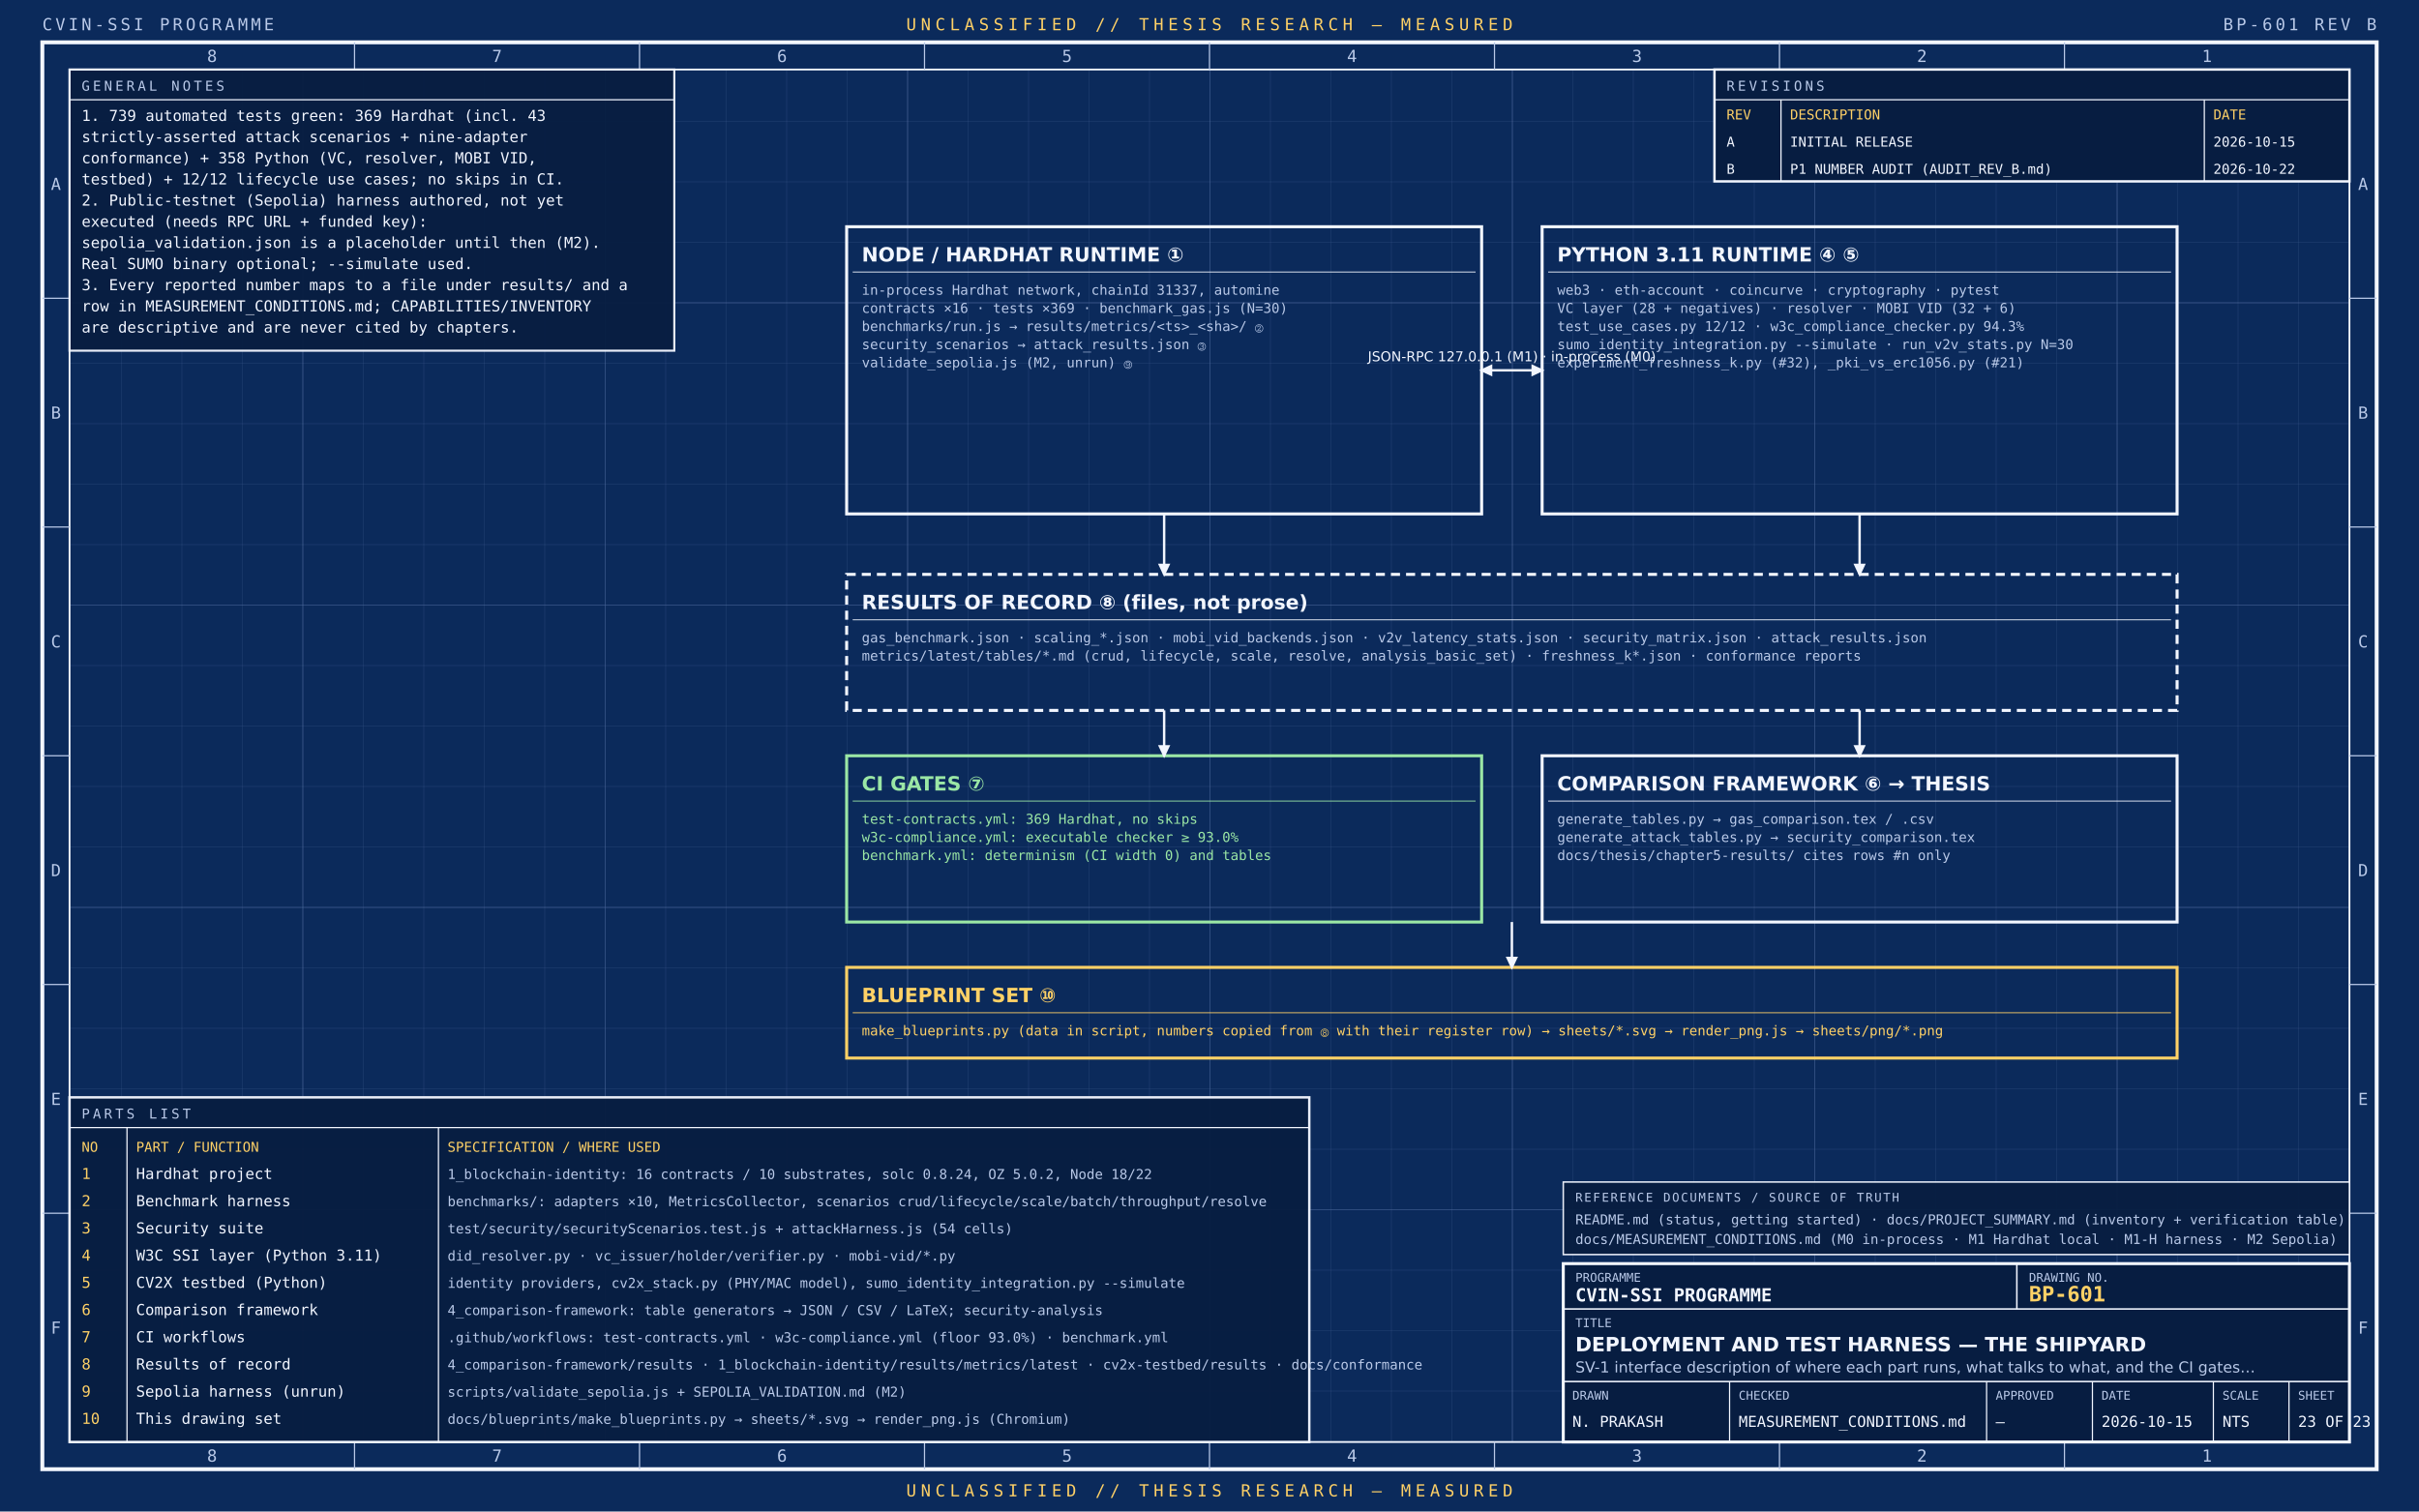
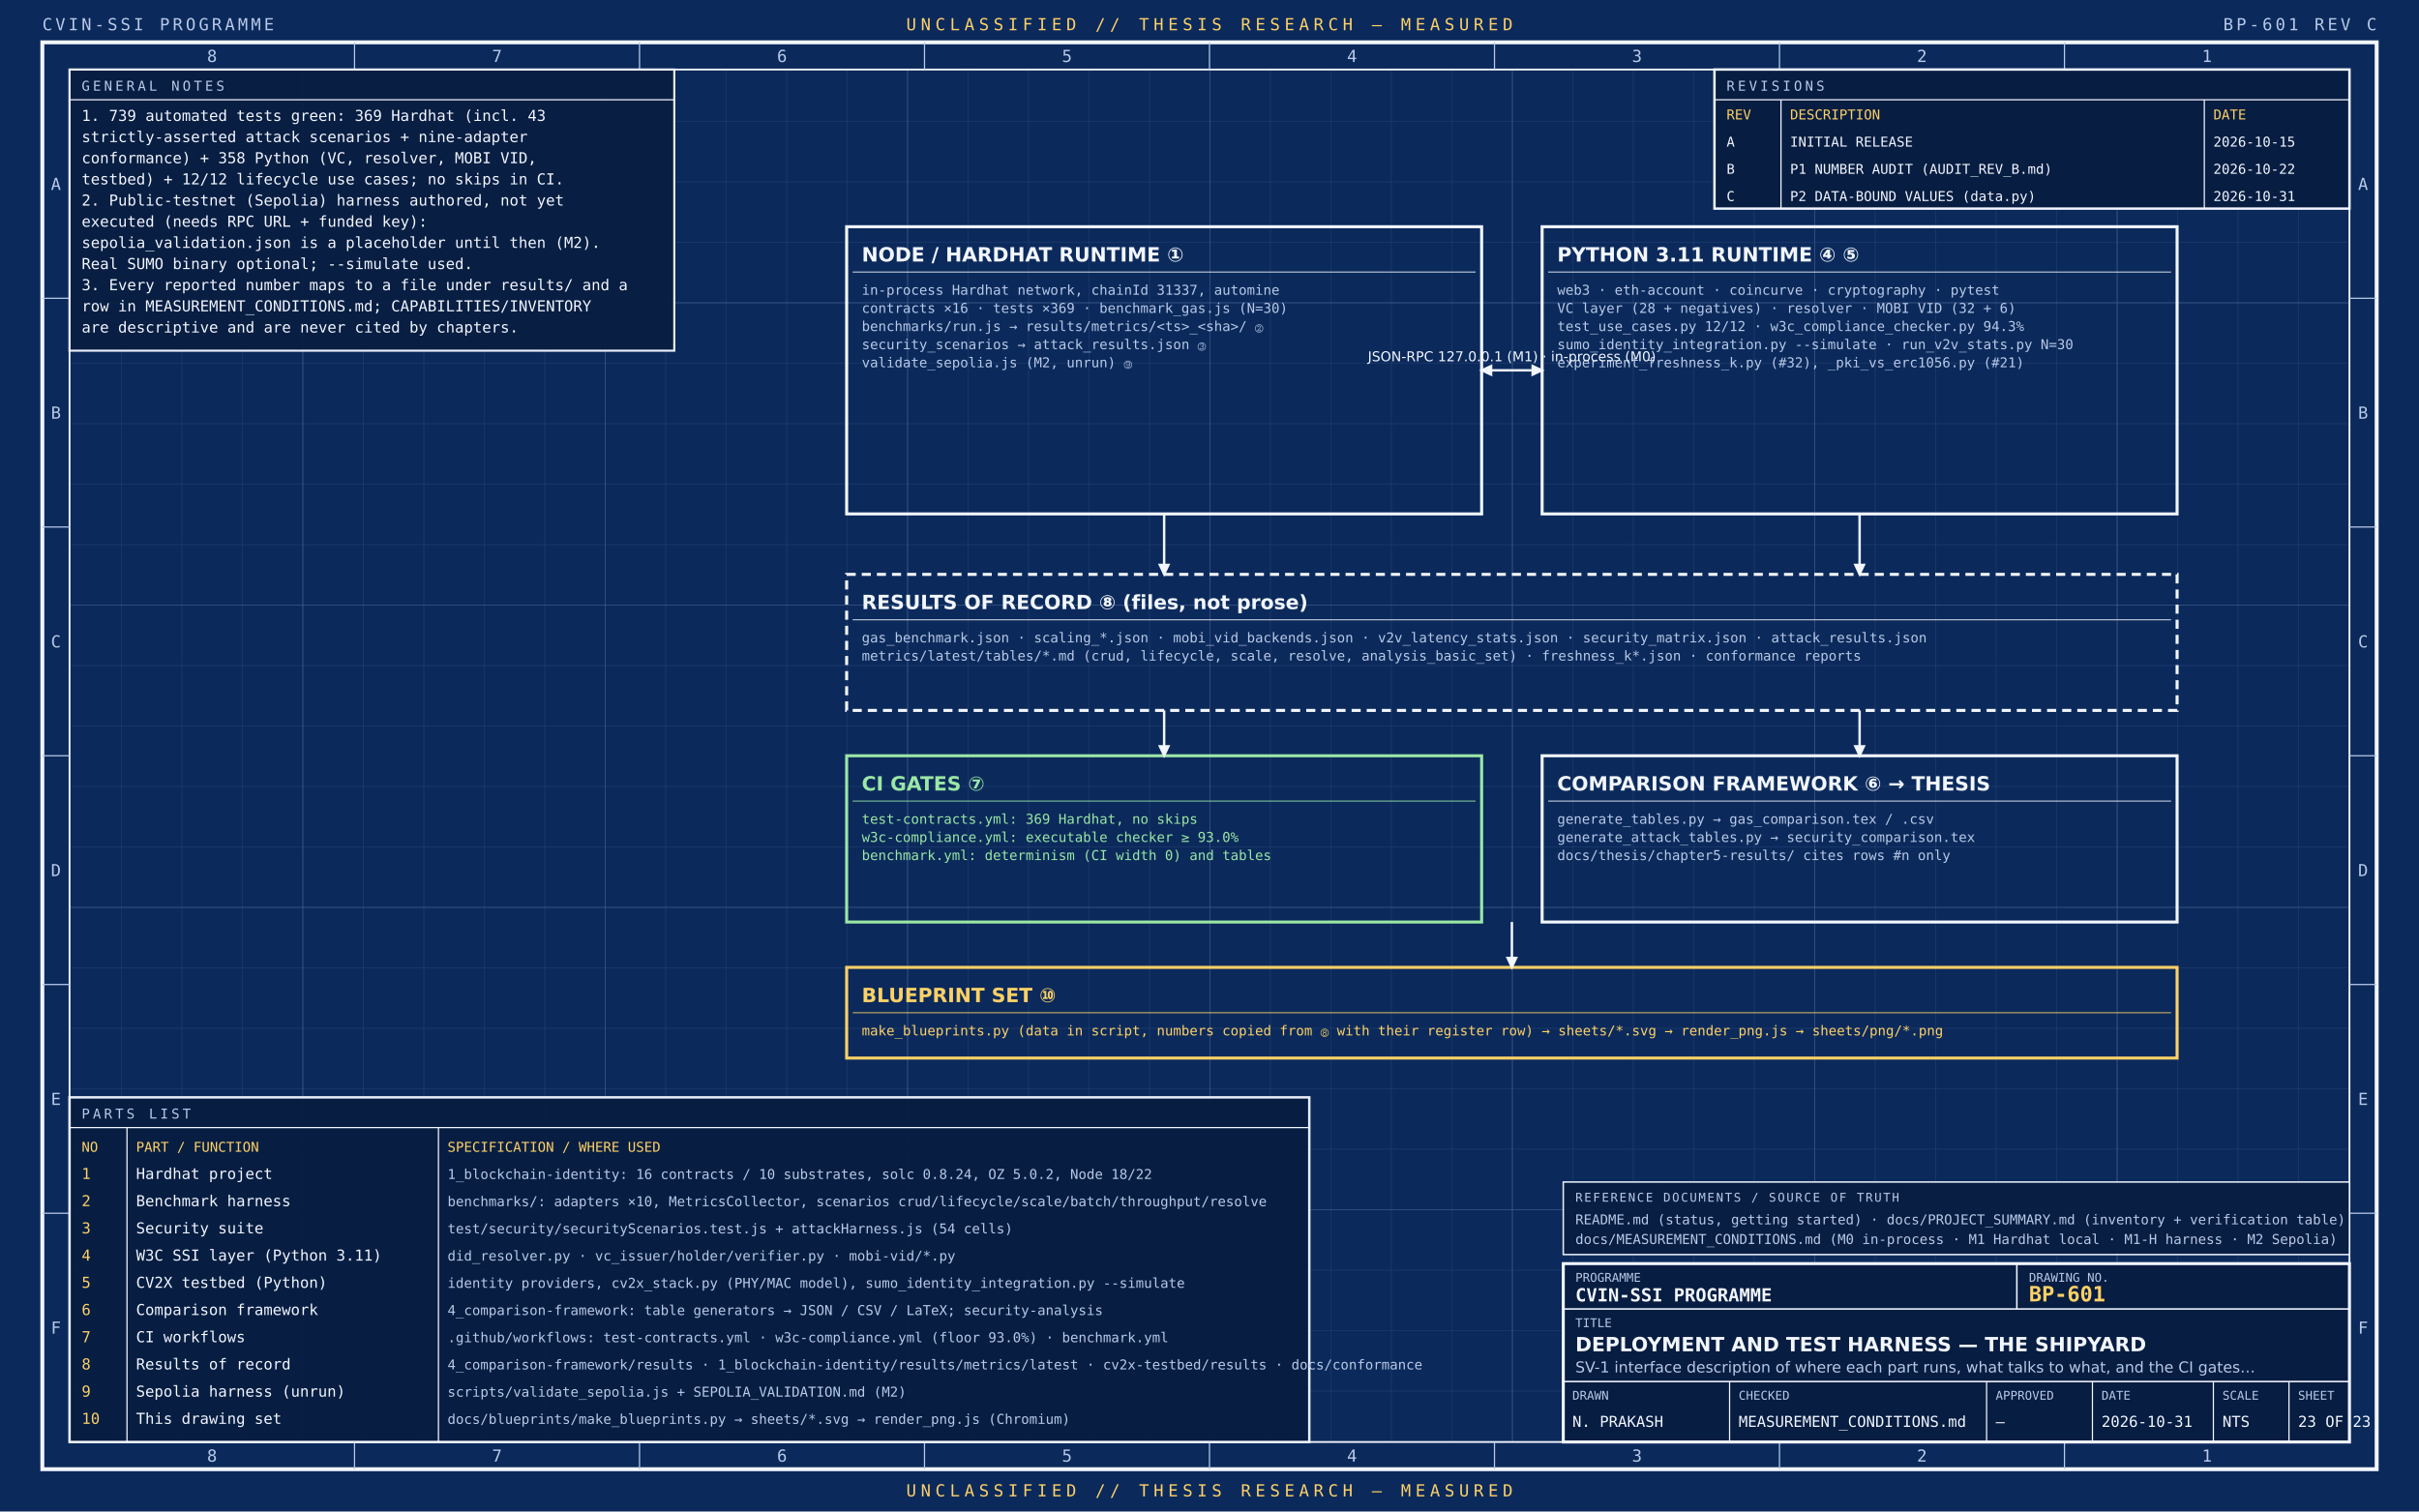
<svg xmlns="http://www.w3.org/2000/svg" width="1600" height="1000" viewBox="0 0 1600 1000">
  <defs>
    <pattern id="grid" width="40" height="40" patternUnits="userSpaceOnUse">
      <path d="M 40 0 L 0 0 0 40" fill="none" stroke="#5c78ad" stroke-width="0.35" opacity="0.55" />
    </pattern>
    <pattern id="grid2" width="200" height="200" patternUnits="userSpaceOnUse">
      <path d="M 200 0 L 0 0 0 200" fill="none" stroke="#5c78ad" stroke-width="0.7" opacity="0.6" />
    </pattern>
  </defs>
  <rect width="1600" height="1000" fill="#0b2a5b" />
  <rect x="46" y="46" width="1508" height="908" fill="url(#grid)" />
  <rect x="46" y="46" width="1508" height="908" fill="url(#grid2)" />
  <rect x="28" y="28" width="1544" height="944" fill="none" stroke="#f2f6ff" stroke-width="2.6" />
  <rect x="46" y="46" width="1508" height="908" fill="none" stroke="#f2f6ff" stroke-width="1.2" />
  <text x="140.25" y="41" font-family="DejaVu Sans Mono, Menlo, Consolas, monospace" font-size="11" fill="#b9c9e8" text-anchor="middle">8</text>
  <text x="140.25" y="967" font-family="DejaVu Sans Mono, Menlo, Consolas, monospace" font-size="11" fill="#b9c9e8" text-anchor="middle">8</text>
  <text x="328.75" y="41" font-family="DejaVu Sans Mono, Menlo, Consolas, monospace" font-size="11" fill="#b9c9e8" text-anchor="middle">7</text>
  <text x="328.75" y="967" font-family="DejaVu Sans Mono, Menlo, Consolas, monospace" font-size="11" fill="#b9c9e8" text-anchor="middle">7</text>
  <line x1="234.5" y1="28" x2="234.5" y2="46" stroke="#b9c9e8" stroke-width="0.8" />
  <line x1="234.5" y1="954" x2="234.5" y2="972" stroke="#b9c9e8" stroke-width="0.8" />
  <text x="517.25" y="41" font-family="DejaVu Sans Mono, Menlo, Consolas, monospace" font-size="11" fill="#b9c9e8" text-anchor="middle">6</text>
  <text x="517.25" y="967" font-family="DejaVu Sans Mono, Menlo, Consolas, monospace" font-size="11" fill="#b9c9e8" text-anchor="middle">6</text>
  <line x1="423.0" y1="28" x2="423.0" y2="46" stroke="#b9c9e8" stroke-width="0.8" />
  <line x1="423.0" y1="954" x2="423.0" y2="972" stroke="#b9c9e8" stroke-width="0.8" />
  <text x="705.75" y="41" font-family="DejaVu Sans Mono, Menlo, Consolas, monospace" font-size="11" fill="#b9c9e8" text-anchor="middle">5</text>
  <text x="705.75" y="967" font-family="DejaVu Sans Mono, Menlo, Consolas, monospace" font-size="11" fill="#b9c9e8" text-anchor="middle">5</text>
  <line x1="611.5" y1="28" x2="611.5" y2="46" stroke="#b9c9e8" stroke-width="0.8" />
  <line x1="611.5" y1="954" x2="611.5" y2="972" stroke="#b9c9e8" stroke-width="0.8" />
  <text x="894.25" y="41" font-family="DejaVu Sans Mono, Menlo, Consolas, monospace" font-size="11" fill="#b9c9e8" text-anchor="middle">4</text>
  <text x="894.25" y="967" font-family="DejaVu Sans Mono, Menlo, Consolas, monospace" font-size="11" fill="#b9c9e8" text-anchor="middle">4</text>
  <line x1="800.0" y1="28" x2="800.0" y2="46" stroke="#b9c9e8" stroke-width="0.8" />
  <line x1="800.0" y1="954" x2="800.0" y2="972" stroke="#b9c9e8" stroke-width="0.8" />
  <text x="1082.75" y="41" font-family="DejaVu Sans Mono, Menlo, Consolas, monospace" font-size="11" fill="#b9c9e8" text-anchor="middle">3</text>
  <text x="1082.75" y="967" font-family="DejaVu Sans Mono, Menlo, Consolas, monospace" font-size="11" fill="#b9c9e8" text-anchor="middle">3</text>
  <line x1="988.5" y1="28" x2="988.5" y2="46" stroke="#b9c9e8" stroke-width="0.8" />
  <line x1="988.5" y1="954" x2="988.5" y2="972" stroke="#b9c9e8" stroke-width="0.8" />
  <text x="1271.25" y="41" font-family="DejaVu Sans Mono, Menlo, Consolas, monospace" font-size="11" fill="#b9c9e8" text-anchor="middle">2</text>
  <text x="1271.25" y="967" font-family="DejaVu Sans Mono, Menlo, Consolas, monospace" font-size="11" fill="#b9c9e8" text-anchor="middle">2</text>
  <line x1="1177.0" y1="28" x2="1177.0" y2="46" stroke="#b9c9e8" stroke-width="0.8" />
  <line x1="1177.0" y1="954" x2="1177.0" y2="972" stroke="#b9c9e8" stroke-width="0.8" />
  <text x="1459.75" y="41" font-family="DejaVu Sans Mono, Menlo, Consolas, monospace" font-size="11" fill="#b9c9e8" text-anchor="middle">1</text>
  <text x="1459.75" y="967" font-family="DejaVu Sans Mono, Menlo, Consolas, monospace" font-size="11" fill="#b9c9e8" text-anchor="middle">1</text>
  <line x1="1365.5" y1="28" x2="1365.5" y2="46" stroke="#b9c9e8" stroke-width="0.8" />
  <line x1="1365.5" y1="954" x2="1365.5" y2="972" stroke="#b9c9e8" stroke-width="0.8" />
  <text x="37" y="125.667" font-family="DejaVu Sans Mono, Menlo, Consolas, monospace" font-size="11" fill="#b9c9e8" text-anchor="middle">A</text>
  <text x="1563" y="125.667" font-family="DejaVu Sans Mono, Menlo, Consolas, monospace" font-size="11" fill="#b9c9e8" text-anchor="middle">A</text>
  <text x="37" y="277.0" font-family="DejaVu Sans Mono, Menlo, Consolas, monospace" font-size="11" fill="#b9c9e8" text-anchor="middle">B</text>
  <text x="1563" y="277.0" font-family="DejaVu Sans Mono, Menlo, Consolas, monospace" font-size="11" fill="#b9c9e8" text-anchor="middle">B</text>
  <line x1="28" y1="197.333" x2="46" y2="197.333" stroke="#b9c9e8" stroke-width="0.8" />
  <line x1="1554" y1="197.333" x2="1572" y2="197.333" stroke="#b9c9e8" stroke-width="0.8" />
  <text x="37" y="428.333" font-family="DejaVu Sans Mono, Menlo, Consolas, monospace" font-size="11" fill="#b9c9e8" text-anchor="middle">C</text>
  <text x="1563" y="428.333" font-family="DejaVu Sans Mono, Menlo, Consolas, monospace" font-size="11" fill="#b9c9e8" text-anchor="middle">C</text>
  <line x1="28" y1="348.667" x2="46" y2="348.667" stroke="#b9c9e8" stroke-width="0.8" />
  <line x1="1554" y1="348.667" x2="1572" y2="348.667" stroke="#b9c9e8" stroke-width="0.8" />
  <text x="37" y="579.667" font-family="DejaVu Sans Mono, Menlo, Consolas, monospace" font-size="11" fill="#b9c9e8" text-anchor="middle">D</text>
  <text x="1563" y="579.667" font-family="DejaVu Sans Mono, Menlo, Consolas, monospace" font-size="11" fill="#b9c9e8" text-anchor="middle">D</text>
  <line x1="28" y1="500.0" x2="46" y2="500.0" stroke="#b9c9e8" stroke-width="0.8" />
  <line x1="1554" y1="500.0" x2="1572" y2="500.0" stroke="#b9c9e8" stroke-width="0.8" />
  <text x="37" y="731.0" font-family="DejaVu Sans Mono, Menlo, Consolas, monospace" font-size="11" fill="#b9c9e8" text-anchor="middle">E</text>
  <text x="1563" y="731.0" font-family="DejaVu Sans Mono, Menlo, Consolas, monospace" font-size="11" fill="#b9c9e8" text-anchor="middle">E</text>
  <line x1="28" y1="651.333" x2="46" y2="651.333" stroke="#b9c9e8" stroke-width="0.8" />
  <line x1="1554" y1="651.333" x2="1572" y2="651.333" stroke="#b9c9e8" stroke-width="0.8" />
  <text x="37" y="882.333" font-family="DejaVu Sans Mono, Menlo, Consolas, monospace" font-size="11" fill="#b9c9e8" text-anchor="middle">F</text>
  <text x="1563" y="882.333" font-family="DejaVu Sans Mono, Menlo, Consolas, monospace" font-size="11" fill="#b9c9e8" text-anchor="middle">F</text>
  <line x1="28" y1="802.667" x2="46" y2="802.667" stroke="#b9c9e8" stroke-width="0.8" />
  <line x1="1554" y1="802.667" x2="1572" y2="802.667" stroke="#b9c9e8" stroke-width="0.8" />
  <text x="800.0" y="20" font-family="DejaVu Sans Mono, Menlo, Consolas, monospace" font-size="11" fill="#ffd166" text-anchor="middle" letter-spacing="3">UNCLASSIFIED // THESIS RESEARCH — MEASURED</text>
  <text x="800.0" y="990" font-family="DejaVu Sans Mono, Menlo, Consolas, monospace" font-size="11" fill="#ffd166" text-anchor="middle" letter-spacing="3">UNCLASSIFIED // THESIS RESEARCH — MEASURED</text>
  <text x="28" y="20" font-family="DejaVu Sans Mono, Menlo, Consolas, monospace" font-size="11" fill="#b9c9e8" letter-spacing="2">CVIN-SSI PROGRAMME</text>
-   <text x="1572" y="20" font-family="DejaVu Sans Mono, Menlo, Consolas, monospace" font-size="11" fill="#b9c9e8" text-anchor="end" letter-spacing="2">BP-601  REV B</text>
+   <text x="1572" y="20" font-family="DejaVu Sans Mono, Menlo, Consolas, monospace" font-size="11" fill="#b9c9e8" text-anchor="end" letter-spacing="2">BP-601  REV C</text>
  <rect x="560" y="150" width="420" height="190" rx="0" fill="none" stroke="#f2f6ff" stroke-width="2.0" opacity="1.0" />
  <text x="570" y="173" font-family="DejaVu Sans, Helvetica, Arial, sans-serif" font-size="13" fill="#f2f6ff" text-anchor="start" font-weight="bold" opacity="1.0">NODE / HARDHAT RUNTIME ①</text>
  <line x1="564" y1="180" x2="976" y2="180" stroke="#f2f6ff" stroke-width="0.8" opacity="0.7" />
  <text x="570" y="195" font-family="DejaVu Sans Mono, Menlo, Consolas, monospace" font-size="9" fill="#b9c9e8" text-anchor="start" font-weight="normal" opacity="1.0">in-process Hardhat network, chainId 31337, automine</text>
  <text x="570" y="207" font-family="DejaVu Sans Mono, Menlo, Consolas, monospace" font-size="9" fill="#b9c9e8" text-anchor="start" font-weight="normal" opacity="1.0">contracts ×16  ·  tests ×369  ·  benchmark_gas.js (N=30)</text>
  <text x="570" y="219" font-family="DejaVu Sans Mono, Menlo, Consolas, monospace" font-size="9" fill="#b9c9e8" text-anchor="start" font-weight="normal" opacity="1.0">benchmarks/run.js → results/metrics/&lt;ts&gt;_&lt;sha&gt;/ ②</text>
  <text x="570" y="231" font-family="DejaVu Sans Mono, Menlo, Consolas, monospace" font-size="9" fill="#b9c9e8" text-anchor="start" font-weight="normal" opacity="1.0">security_scenarios → attack_results.json ③</text>
  <text x="570" y="243" font-family="DejaVu Sans Mono, Menlo, Consolas, monospace" font-size="9" fill="#b9c9e8" text-anchor="start" font-weight="normal" opacity="1.0">validate_sepolia.js (M2, unrun) ⑨</text>
  <rect x="1020" y="150" width="420" height="190" rx="0" fill="none" stroke="#f2f6ff" stroke-width="2.0" opacity="1.0" />
  <text x="1030" y="173" font-family="DejaVu Sans, Helvetica, Arial, sans-serif" font-size="13" fill="#f2f6ff" text-anchor="start" font-weight="bold" opacity="1.0">PYTHON 3.11 RUNTIME ④ ⑤</text>
  <line x1="1024" y1="180" x2="1436" y2="180" stroke="#f2f6ff" stroke-width="0.8" opacity="0.7" />
  <text x="1030" y="195" font-family="DejaVu Sans Mono, Menlo, Consolas, monospace" font-size="9" fill="#b9c9e8" text-anchor="start" font-weight="normal" opacity="1.0">web3 · eth-account · coincurve · cryptography · pytest</text>
  <text x="1030" y="207" font-family="DejaVu Sans Mono, Menlo, Consolas, monospace" font-size="9" fill="#b9c9e8" text-anchor="start" font-weight="normal" opacity="1.0">VC layer (28 + negatives) · resolver · MOBI VID (32 + 6)</text>
  <text x="1030" y="219" font-family="DejaVu Sans Mono, Menlo, Consolas, monospace" font-size="9" fill="#b9c9e8" text-anchor="start" font-weight="normal" opacity="1.0">test_use_cases.py 12/12 · w3c_compliance_checker.py 94.3%</text>
  <text x="1030" y="231" font-family="DejaVu Sans Mono, Menlo, Consolas, monospace" font-size="9" fill="#b9c9e8" text-anchor="start" font-weight="normal" opacity="1.0">sumo_identity_integration.py --simulate · run_v2v_stats.py N=30</text>
  <text x="1030" y="243" font-family="DejaVu Sans Mono, Menlo, Consolas, monospace" font-size="9" fill="#b9c9e8" text-anchor="start" font-weight="normal" opacity="1.0">experiment_freshness_k.py (#32), _pki_vs_erc1056.py (#21)</text>
  <line x1="980" y1="245" x2="1020" y2="245" stroke="#f2f6ff" stroke-width="1.6" opacity="1.0" />
  <polygon points="1013.656,247.958 1020,245 1013.656,242.042" fill="#f2f6ff" stroke="#f2f6ff" stroke-width="1.4" />
  <polygon points="986.344,242.042 980,245 986.344,247.958" fill="#f2f6ff" stroke="#f2f6ff" stroke-width="1.4" />
  <text x="1000.0" y="239.0" font-family="DejaVu Sans, Helvetica, Arial, sans-serif" font-size="9" fill="#f2f6ff" text-anchor="middle" font-weight="normal" opacity="1.0" transform="rotate(0.0 1000.0 239.0)">JSON-RPC 127.0.0.1 (M1) · in-process (M0)</text>
  <rect x="560" y="380" width="880" height="90" rx="0" fill="none" stroke="#f2f6ff" stroke-width="2.0" opacity="1.0" stroke-dasharray="6,4" />
  <text x="570" y="403" font-family="DejaVu Sans, Helvetica, Arial, sans-serif" font-size="13" fill="#f2f6ff" text-anchor="start" font-weight="bold" opacity="1.0">RESULTS OF RECORD ⑧ (files, not prose)</text>
  <line x1="564" y1="410" x2="1436" y2="410" stroke="#f2f6ff" stroke-width="0.8" opacity="0.7" />
  <text x="570" y="425" font-family="DejaVu Sans Mono, Menlo, Consolas, monospace" font-size="9" fill="#b9c9e8" text-anchor="start" font-weight="normal" opacity="1.0">gas_benchmark.json · scaling_*.json · mobi_vid_backends.json · v2v_latency_stats.json · security_matrix.json · attack_results.json</text>
  <text x="570" y="437" font-family="DejaVu Sans Mono, Menlo, Consolas, monospace" font-size="9" fill="#b9c9e8" text-anchor="start" font-weight="normal" opacity="1.0">metrics/latest/tables/*.md (crud, lifecycle, scale, resolve, analysis_basic_set) · freshness_k*.json · conformance reports</text>
  <line x1="770" y1="340" x2="770" y2="380" stroke="#f2f6ff" stroke-width="1.6" opacity="1.0" />
  <polygon points="767.042,373.656 770,380 772.958,373.656" fill="#f2f6ff" stroke="#f2f6ff" stroke-width="1.4" />
  <line x1="1230" y1="340" x2="1230" y2="380" stroke="#f2f6ff" stroke-width="1.6" opacity="1.0" />
  <polygon points="1227.042,373.656 1230,380 1232.958,373.656" fill="#f2f6ff" stroke="#f2f6ff" stroke-width="1.4" />
  <rect x="560" y="500" width="420" height="110" rx="0" fill="none" stroke="#9be7a5" stroke-width="2.0" opacity="1.0" />
  <text x="570" y="523" font-family="DejaVu Sans, Helvetica, Arial, sans-serif" font-size="13" fill="#9be7a5" text-anchor="start" font-weight="bold" opacity="1.0">CI GATES ⑦</text>
  <line x1="564" y1="530" x2="976" y2="530" stroke="#9be7a5" stroke-width="0.8" opacity="0.7" />
  <text x="570" y="545" font-family="DejaVu Sans Mono, Menlo, Consolas, monospace" font-size="9" fill="#9be7a5" text-anchor="start" font-weight="normal" opacity="1.0">test-contracts.yml: 369 Hardhat, no skips</text>
  <text x="570" y="557" font-family="DejaVu Sans Mono, Menlo, Consolas, monospace" font-size="9" fill="#9be7a5" text-anchor="start" font-weight="normal" opacity="1.0">w3c-compliance.yml: executable checker ≥ 93.0%</text>
  <text x="570" y="569" font-family="DejaVu Sans Mono, Menlo, Consolas, monospace" font-size="9" fill="#9be7a5" text-anchor="start" font-weight="normal" opacity="1.0">benchmark.yml: determinism (CI width 0) and tables</text>
  <rect x="1020" y="500" width="420" height="110" rx="0" fill="none" stroke="#f2f6ff" stroke-width="2.0" opacity="1.0" />
  <text x="1030" y="523" font-family="DejaVu Sans, Helvetica, Arial, sans-serif" font-size="13" fill="#f2f6ff" text-anchor="start" font-weight="bold" opacity="1.0">COMPARISON FRAMEWORK ⑥ → THESIS</text>
  <line x1="1024" y1="530" x2="1436" y2="530" stroke="#f2f6ff" stroke-width="0.8" opacity="0.7" />
  <text x="1030" y="545" font-family="DejaVu Sans Mono, Menlo, Consolas, monospace" font-size="9" fill="#b9c9e8" text-anchor="start" font-weight="normal" opacity="1.0">generate_tables.py → gas_comparison.tex / .csv</text>
  <text x="1030" y="557" font-family="DejaVu Sans Mono, Menlo, Consolas, monospace" font-size="9" fill="#b9c9e8" text-anchor="start" font-weight="normal" opacity="1.0">generate_attack_tables.py → security_comparison.tex</text>
  <text x="1030" y="569" font-family="DejaVu Sans Mono, Menlo, Consolas, monospace" font-size="9" fill="#b9c9e8" text-anchor="start" font-weight="normal" opacity="1.0">docs/thesis/chapter5-results/ cites rows #n only</text>
  <line x1="770" y1="470" x2="770" y2="500" stroke="#f2f6ff" stroke-width="1.6" opacity="1.0" />
  <polygon points="767.042,493.656 770,500 772.958,493.656" fill="#f2f6ff" stroke="#f2f6ff" stroke-width="1.4" />
  <line x1="1230" y1="470" x2="1230" y2="500" stroke="#f2f6ff" stroke-width="1.6" opacity="1.0" />
  <polygon points="1227.042,493.656 1230,500 1232.958,493.656" fill="#f2f6ff" stroke="#f2f6ff" stroke-width="1.4" />
  <rect x="560" y="640" width="880" height="60" rx="0" fill="none" stroke="#ffd166" stroke-width="2.0" opacity="1.0" />
  <text x="570" y="663" font-family="DejaVu Sans, Helvetica, Arial, sans-serif" font-size="13" fill="#ffd166" text-anchor="start" font-weight="bold" opacity="1.0">BLUEPRINT SET ⑩</text>
  <line x1="564" y1="670" x2="1436" y2="670" stroke="#ffd166" stroke-width="0.8" opacity="0.7" />
  <text x="570" y="685" font-family="DejaVu Sans Mono, Menlo, Consolas, monospace" font-size="9" fill="#ffd166" text-anchor="start" font-weight="normal" opacity="1.0">make_blueprints.py (data in script, numbers copied from ⑧ with their register row) → sheets/*.svg → render_png.js → sheets/png/*.png</text>
  <line x1="1000" y1="610" x2="1000" y2="640" stroke="#f2f6ff" stroke-width="1.6" opacity="1.0" />
  <polygon points="997.042,633.656 1000,640 1002.958,633.656" fill="#f2f6ff" stroke="#f2f6ff" stroke-width="1.4" />
  <rect x="46" y="46" width="400" height="186" rx="0" fill="#071d41" stroke="#f2f6ff" stroke-width="1.4" opacity="0.95" />
  <text x="54" y="60" font-family="DejaVu Sans Mono, Menlo, Consolas, monospace" font-size="9" fill="#b9c9e8" text-anchor="start" font-weight="normal" opacity="1.0" letter-spacing="2">GENERAL NOTES</text>
  <line x1="46" y1="66" x2="446" y2="66" stroke="#f2f6ff" stroke-width="0.8" opacity="1.0" />
  <text x="54" y="80" font-family="DejaVu Sans Mono, Menlo, Consolas, monospace" font-size="10" fill="#f2f6ff" text-anchor="start" font-weight="normal" opacity="1.0">1. 739 automated tests green: 369 Hardhat (incl. 43</text>
  <text x="54" y="94" font-family="DejaVu Sans Mono, Menlo, Consolas, monospace" font-size="10" fill="#f2f6ff" text-anchor="start" font-weight="normal" opacity="1.0">   strictly-asserted attack scenarios + nine-adapter</text>
  <text x="54" y="108" font-family="DejaVu Sans Mono, Menlo, Consolas, monospace" font-size="10" fill="#f2f6ff" text-anchor="start" font-weight="normal" opacity="1.0">   conformance) + 358 Python (VC, resolver, MOBI VID,</text>
  <text x="54" y="122" font-family="DejaVu Sans Mono, Menlo, Consolas, monospace" font-size="10" fill="#f2f6ff" text-anchor="start" font-weight="normal" opacity="1.0">   testbed) + 12/12 lifecycle use cases; no skips in CI.</text>
  <text x="54" y="136" font-family="DejaVu Sans Mono, Menlo, Consolas, monospace" font-size="10" fill="#f2f6ff" text-anchor="start" font-weight="normal" opacity="1.0">2. Public-testnet (Sepolia) harness authored, not yet</text>
  <text x="54" y="150" font-family="DejaVu Sans Mono, Menlo, Consolas, monospace" font-size="10" fill="#f2f6ff" text-anchor="start" font-weight="normal" opacity="1.0">   executed (needs RPC URL + funded key):</text>
  <text x="54" y="164" font-family="DejaVu Sans Mono, Menlo, Consolas, monospace" font-size="10" fill="#f2f6ff" text-anchor="start" font-weight="normal" opacity="1.0">   sepolia_validation.json is a placeholder until then (M2).</text>
  <text x="54" y="178" font-family="DejaVu Sans Mono, Menlo, Consolas, monospace" font-size="10" fill="#f2f6ff" text-anchor="start" font-weight="normal" opacity="1.0">   Real SUMO binary optional; --simulate used.</text>
  <text x="54" y="192" font-family="DejaVu Sans Mono, Menlo, Consolas, monospace" font-size="10" fill="#f2f6ff" text-anchor="start" font-weight="normal" opacity="1.0">3. Every reported number maps to a file under results/ and a</text>
  <text x="54" y="206" font-family="DejaVu Sans Mono, Menlo, Consolas, monospace" font-size="10" fill="#f2f6ff" text-anchor="start" font-weight="normal" opacity="1.0">   row in MEASUREMENT_CONDITIONS.md; CAPABILITIES/INVENTORY</text>
  <text x="54" y="220" font-family="DejaVu Sans Mono, Menlo, Consolas, monospace" font-size="10" fill="#f2f6ff" text-anchor="start" font-weight="normal" opacity="1.0">   are descriptive and are never cited by chapters.</text>
-   <rect x="1134" y="46" width="420" height="74" rx="0" fill="#071d41" stroke="#f2f6ff" stroke-width="1.6" opacity="1.0" />
+   <rect x="1134" y="46" width="420" height="92" rx="0" fill="#071d41" stroke="#f2f6ff" stroke-width="1.6" opacity="1.0" />
  <text x="1142" y="60" font-family="DejaVu Sans Mono, Menlo, Consolas, monospace" font-size="9" fill="#b9c9e8" text-anchor="start" font-weight="normal" opacity="1.0" letter-spacing="2">REVISIONS</text>
  <line x1="1134" y1="66" x2="1554" y2="66" stroke="#f2f6ff" stroke-width="0.8" opacity="1.0" />
  <text x="1142" y="79" font-family="DejaVu Sans Mono, Menlo, Consolas, monospace" font-size="9" fill="#ffd166" text-anchor="start" font-weight="normal" opacity="1.0">REV</text>
  <text x="1184" y="79" font-family="DejaVu Sans Mono, Menlo, Consolas, monospace" font-size="9" fill="#ffd166" text-anchor="start" font-weight="normal" opacity="1.0">DESCRIPTION</text>
  <text x="1464" y="79" font-family="DejaVu Sans Mono, Menlo, Consolas, monospace" font-size="9" fill="#ffd166" text-anchor="start" font-weight="normal" opacity="1.0">DATE</text>
  <text x="1142" y="97" font-family="DejaVu Sans Mono, Menlo, Consolas, monospace" font-size="9" fill="#f2f6ff" text-anchor="start" font-weight="normal" opacity="1.0">A</text>
  <text x="1184" y="97" font-family="DejaVu Sans Mono, Menlo, Consolas, monospace" font-size="9" fill="#f2f6ff" text-anchor="start" font-weight="normal" opacity="1.0">INITIAL RELEASE</text>
  <text x="1464" y="97" font-family="DejaVu Sans Mono, Menlo, Consolas, monospace" font-size="9" fill="#f2f6ff" text-anchor="start" font-weight="normal" opacity="1.0">2026-10-15</text>
  <text x="1142" y="115" font-family="DejaVu Sans Mono, Menlo, Consolas, monospace" font-size="9" fill="#f2f6ff" text-anchor="start" font-weight="normal" opacity="1.0">B</text>
  <text x="1184" y="115" font-family="DejaVu Sans Mono, Menlo, Consolas, monospace" font-size="9" fill="#f2f6ff" text-anchor="start" font-weight="normal" opacity="1.0">P1 NUMBER AUDIT (AUDIT_REV_B.md)</text>
  <text x="1464" y="115" font-family="DejaVu Sans Mono, Menlo, Consolas, monospace" font-size="9" fill="#f2f6ff" text-anchor="start" font-weight="normal" opacity="1.0">2026-10-22</text>
-   <line x1="1178" y1="66" x2="1178" y2="120" stroke="#f2f6ff" stroke-width="0.8" opacity="1.0" />
-   <line x1="1458" y1="66" x2="1458" y2="120" stroke="#f2f6ff" stroke-width="0.8" opacity="1.0" />
+   <text x="1142" y="133" font-family="DejaVu Sans Mono, Menlo, Consolas, monospace" font-size="9" fill="#f2f6ff" text-anchor="start" font-weight="normal" opacity="1.0">C</text>
+   <text x="1184" y="133" font-family="DejaVu Sans Mono, Menlo, Consolas, monospace" font-size="9" fill="#f2f6ff" text-anchor="start" font-weight="normal" opacity="1.0">P2 DATA-BOUND VALUES (data.py)</text>
+   <text x="1464" y="133" font-family="DejaVu Sans Mono, Menlo, Consolas, monospace" font-size="9" fill="#f2f6ff" text-anchor="start" font-weight="normal" opacity="1.0">2026-10-31</text>
+   <line x1="1178" y1="66" x2="1178" y2="138" stroke="#f2f6ff" stroke-width="0.8" opacity="1.0" />
+   <line x1="1458" y1="66" x2="1458" y2="138" stroke="#f2f6ff" stroke-width="0.8" opacity="1.0" />
  <rect x="46" y="726" width="820" height="228" rx="0" fill="#071d41" stroke="#f2f6ff" stroke-width="1.6" opacity="0.96" />
  <text x="54" y="740" font-family="DejaVu Sans Mono, Menlo, Consolas, monospace" font-size="9" fill="#b9c9e8" text-anchor="start" font-weight="normal" opacity="1.0" letter-spacing="2">PARTS LIST</text>
  <line x1="46" y1="746" x2="866" y2="746" stroke="#f2f6ff" stroke-width="0.8" opacity="1.0" />
  <text x="54" y="762" font-family="DejaVu Sans Mono, Menlo, Consolas, monospace" font-size="9" fill="#ffd166" text-anchor="start" font-weight="normal" opacity="1.0">NO</text>
  <text x="90" y="762" font-family="DejaVu Sans Mono, Menlo, Consolas, monospace" font-size="9" fill="#ffd166" text-anchor="start" font-weight="normal" opacity="1.0">PART / FUNCTION</text>
  <text x="296" y="762" font-family="DejaVu Sans Mono, Menlo, Consolas, monospace" font-size="9" fill="#ffd166" text-anchor="start" font-weight="normal" opacity="1.0">SPECIFICATION / WHERE USED</text>
  <text x="54" y="780" font-family="DejaVu Sans Mono, Menlo, Consolas, monospace" font-size="10" fill="#ffd166" text-anchor="start" font-weight="normal" opacity="1.0">1</text>
  <text x="90" y="780" font-family="DejaVu Sans Mono, Menlo, Consolas, monospace" font-size="10" fill="#f2f6ff" text-anchor="start" font-weight="normal" opacity="1.0">Hardhat project</text>
  <text x="296" y="780" font-family="DejaVu Sans Mono, Menlo, Consolas, monospace" font-size="9" fill="#b9c9e8" text-anchor="start" font-weight="normal" opacity="1.0">1_blockchain-identity: 16 contracts / 10 substrates, solc 0.8.24, OZ 5.0.2, Node 18/22</text>
  <text x="54" y="798" font-family="DejaVu Sans Mono, Menlo, Consolas, monospace" font-size="10" fill="#ffd166" text-anchor="start" font-weight="normal" opacity="1.0">2</text>
  <text x="90" y="798" font-family="DejaVu Sans Mono, Menlo, Consolas, monospace" font-size="10" fill="#f2f6ff" text-anchor="start" font-weight="normal" opacity="1.0">Benchmark harness</text>
  <text x="296" y="798" font-family="DejaVu Sans Mono, Menlo, Consolas, monospace" font-size="9" fill="#b9c9e8" text-anchor="start" font-weight="normal" opacity="1.0">benchmarks/: adapters ×10, MetricsCollector, scenarios crud/lifecycle/scale/batch/throughput/resolve</text>
  <text x="54" y="816" font-family="DejaVu Sans Mono, Menlo, Consolas, monospace" font-size="10" fill="#ffd166" text-anchor="start" font-weight="normal" opacity="1.0">3</text>
  <text x="90" y="816" font-family="DejaVu Sans Mono, Menlo, Consolas, monospace" font-size="10" fill="#f2f6ff" text-anchor="start" font-weight="normal" opacity="1.0">Security suite</text>
  <text x="296" y="816" font-family="DejaVu Sans Mono, Menlo, Consolas, monospace" font-size="9" fill="#b9c9e8" text-anchor="start" font-weight="normal" opacity="1.0">test/security/securityScenarios.test.js + attackHarness.js (54 cells)</text>
  <text x="54" y="834" font-family="DejaVu Sans Mono, Menlo, Consolas, monospace" font-size="10" fill="#ffd166" text-anchor="start" font-weight="normal" opacity="1.0">4</text>
  <text x="90" y="834" font-family="DejaVu Sans Mono, Menlo, Consolas, monospace" font-size="10" fill="#f2f6ff" text-anchor="start" font-weight="normal" opacity="1.0">W3C SSI layer (Python 3.11)</text>
  <text x="296" y="834" font-family="DejaVu Sans Mono, Menlo, Consolas, monospace" font-size="9" fill="#b9c9e8" text-anchor="start" font-weight="normal" opacity="1.0">did_resolver.py · vc_issuer/holder/verifier.py · mobi-vid/*.py</text>
  <text x="54" y="852" font-family="DejaVu Sans Mono, Menlo, Consolas, monospace" font-size="10" fill="#ffd166" text-anchor="start" font-weight="normal" opacity="1.0">5</text>
  <text x="90" y="852" font-family="DejaVu Sans Mono, Menlo, Consolas, monospace" font-size="10" fill="#f2f6ff" text-anchor="start" font-weight="normal" opacity="1.0">CV2X testbed (Python)</text>
  <text x="296" y="852" font-family="DejaVu Sans Mono, Menlo, Consolas, monospace" font-size="9" fill="#b9c9e8" text-anchor="start" font-weight="normal" opacity="1.0">identity providers, cv2x_stack.py (PHY/MAC model), sumo_identity_integration.py --simulate</text>
  <text x="54" y="870" font-family="DejaVu Sans Mono, Menlo, Consolas, monospace" font-size="10" fill="#ffd166" text-anchor="start" font-weight="normal" opacity="1.0">6</text>
  <text x="90" y="870" font-family="DejaVu Sans Mono, Menlo, Consolas, monospace" font-size="10" fill="#f2f6ff" text-anchor="start" font-weight="normal" opacity="1.0">Comparison framework</text>
  <text x="296" y="870" font-family="DejaVu Sans Mono, Menlo, Consolas, monospace" font-size="9" fill="#b9c9e8" text-anchor="start" font-weight="normal" opacity="1.0">4_comparison-framework: table generators → JSON / CSV / LaTeX; security-analysis</text>
  <text x="54" y="888" font-family="DejaVu Sans Mono, Menlo, Consolas, monospace" font-size="10" fill="#ffd166" text-anchor="start" font-weight="normal" opacity="1.0">7</text>
  <text x="90" y="888" font-family="DejaVu Sans Mono, Menlo, Consolas, monospace" font-size="10" fill="#f2f6ff" text-anchor="start" font-weight="normal" opacity="1.0">CI workflows</text>
  <text x="296" y="888" font-family="DejaVu Sans Mono, Menlo, Consolas, monospace" font-size="9" fill="#b9c9e8" text-anchor="start" font-weight="normal" opacity="1.0">.github/workflows: test-contracts.yml · w3c-compliance.yml (floor 93.0%) · benchmark.yml</text>
  <text x="54" y="906" font-family="DejaVu Sans Mono, Menlo, Consolas, monospace" font-size="10" fill="#ffd166" text-anchor="start" font-weight="normal" opacity="1.0">8</text>
  <text x="90" y="906" font-family="DejaVu Sans Mono, Menlo, Consolas, monospace" font-size="10" fill="#f2f6ff" text-anchor="start" font-weight="normal" opacity="1.0">Results of record</text>
  <text x="296" y="906" font-family="DejaVu Sans Mono, Menlo, Consolas, monospace" font-size="9" fill="#b9c9e8" text-anchor="start" font-weight="normal" opacity="1.0">4_comparison-framework/results · 1_blockchain-identity/results/metrics/latest · cv2x-testbed/results · docs/conformance</text>
  <text x="54" y="924" font-family="DejaVu Sans Mono, Menlo, Consolas, monospace" font-size="10" fill="#ffd166" text-anchor="start" font-weight="normal" opacity="1.0">9</text>
  <text x="90" y="924" font-family="DejaVu Sans Mono, Menlo, Consolas, monospace" font-size="10" fill="#f2f6ff" text-anchor="start" font-weight="normal" opacity="1.0">Sepolia harness (unrun)</text>
  <text x="296" y="924" font-family="DejaVu Sans Mono, Menlo, Consolas, monospace" font-size="9" fill="#b9c9e8" text-anchor="start" font-weight="normal" opacity="1.0">scripts/validate_sepolia.js + SEPOLIA_VALIDATION.md (M2)</text>
  <text x="54" y="942" font-family="DejaVu Sans Mono, Menlo, Consolas, monospace" font-size="10" fill="#ffd166" text-anchor="start" font-weight="normal" opacity="1.0">10</text>
  <text x="90" y="942" font-family="DejaVu Sans Mono, Menlo, Consolas, monospace" font-size="10" fill="#f2f6ff" text-anchor="start" font-weight="normal" opacity="1.0">This drawing set</text>
  <text x="296" y="942" font-family="DejaVu Sans Mono, Menlo, Consolas, monospace" font-size="9" fill="#b9c9e8" text-anchor="start" font-weight="normal" opacity="1.0">docs/blueprints/make_blueprints.py → sheets/*.svg → render_png.js (Chromium)</text>
  <line x1="84" y1="746" x2="84" y2="954" stroke="#f2f6ff" stroke-width="0.8" opacity="1.0" />
  <line x1="290" y1="746" x2="290" y2="954" stroke="#f2f6ff" stroke-width="0.8" opacity="1.0" />
  <rect x="1034" y="782" width="520" height="48" rx="0" fill="#071d41" stroke="#f2f6ff" stroke-width="1.0" opacity="0.95" />
  <text x="1042" y="795" font-family="DejaVu Sans Mono, Menlo, Consolas, monospace" font-size="8" fill="#b9c9e8" text-anchor="start" font-weight="normal" opacity="1.0" letter-spacing="1">REFERENCE DOCUMENTS / SOURCE OF TRUTH</text>
  <text x="1042" y="810" font-family="DejaVu Sans Mono, Menlo, Consolas, monospace" font-size="9" fill="#b9c9e8" text-anchor="start" font-weight="normal" opacity="1.0">README.md (status, getting started) · docs/PROJECT_SUMMARY.md (inventory + verification table)</text>
  <text x="1042" y="823" font-family="DejaVu Sans Mono, Menlo, Consolas, monospace" font-size="9" fill="#b9c9e8" text-anchor="start" font-weight="normal" opacity="1.0">docs/MEASUREMENT_CONDITIONS.md (M0 in-process · M1 Hardhat local · M1-H harness · M2 Sepolia)</text>
  <rect x="1034" y="836" width="520" height="118" rx="0" fill="#071d41" stroke="#f2f6ff" stroke-width="2.0" opacity="1.0" />
  <line x1="1034" y1="866" x2="1554" y2="866" stroke="#f2f6ff" stroke-width="1.0" opacity="1.0" />
  <line x1="1034" y1="914" x2="1554" y2="914" stroke="#f2f6ff" stroke-width="1.0" opacity="1.0" />
  <line x1="1334" y1="836" x2="1334" y2="866" stroke="#f2f6ff" stroke-width="1.0" opacity="1.0" />
  <text x="1042" y="848" font-family="DejaVu Sans Mono, Menlo, Consolas, monospace" font-size="8" fill="#b9c9e8" text-anchor="start" font-weight="normal" opacity="1.0">PROGRAMME</text>
  <text x="1042" y="861" font-family="DejaVu Sans Mono, Menlo, Consolas, monospace" font-size="12" fill="#f2f6ff" text-anchor="start" font-weight="bold" opacity="1.0">CVIN-SSI PROGRAMME</text>
  <text x="1342" y="848" font-family="DejaVu Sans Mono, Menlo, Consolas, monospace" font-size="8" fill="#b9c9e8" text-anchor="start" font-weight="normal" opacity="1.0">DRAWING NO.</text>
  <text x="1342" y="861" font-family="DejaVu Sans Mono, Menlo, Consolas, monospace" font-size="14" fill="#ffd166" text-anchor="start" font-weight="bold" opacity="1.0">BP-601</text>
  <text x="1042" y="878" font-family="DejaVu Sans Mono, Menlo, Consolas, monospace" font-size="8" fill="#b9c9e8" text-anchor="start" font-weight="normal" opacity="1.0">TITLE</text>
  <text x="1042" y="894" font-family="DejaVu Sans, Helvetica, Arial, sans-serif" font-size="13" fill="#f2f6ff" text-anchor="start" font-weight="bold" opacity="1.0">DEPLOYMENT AND TEST HARNESS — THE SHIPYARD</text>
  <text x="1042" y="908" font-family="DejaVu Sans, Helvetica, Arial, sans-serif" font-size="10" fill="#b9c9e8" text-anchor="start" font-weight="normal" opacity="1.0">SV-1 interface description of where each part runs, what talks to what, and the CI gates…</text>
  <text x="1040" y="926" font-family="DejaVu Sans Mono, Menlo, Consolas, monospace" font-size="8" fill="#b9c9e8" text-anchor="start" font-weight="normal" opacity="1.0">DRAWN</text>
  <text x="1040" y="944" font-family="DejaVu Sans Mono, Menlo, Consolas, monospace" font-size="10" fill="#f2f6ff" text-anchor="start" font-weight="normal" opacity="1.0">N. PRAKASH</text>
  <line x1="1144" y1="914" x2="1144" y2="954" stroke="#f2f6ff" stroke-width="0.8" opacity="1.0" />
  <text x="1150" y="926" font-family="DejaVu Sans Mono, Menlo, Consolas, monospace" font-size="8" fill="#b9c9e8" text-anchor="start" font-weight="normal" opacity="1.0">CHECKED</text>
  <text x="1150" y="944" font-family="DejaVu Sans Mono, Menlo, Consolas, monospace" font-size="10" fill="#f2f6ff" text-anchor="start" font-weight="normal" opacity="1.0">MEASUREMENT_CONDITIONS.md</text>
  <line x1="1314" y1="914" x2="1314" y2="954" stroke="#f2f6ff" stroke-width="0.8" opacity="1.0" />
  <text x="1320" y="926" font-family="DejaVu Sans Mono, Menlo, Consolas, monospace" font-size="8" fill="#b9c9e8" text-anchor="start" font-weight="normal" opacity="1.0">APPROVED</text>
  <text x="1320" y="944" font-family="DejaVu Sans Mono, Menlo, Consolas, monospace" font-size="10" fill="#f2f6ff" text-anchor="start" font-weight="normal" opacity="1.0">—</text>
  <line x1="1384" y1="914" x2="1384" y2="954" stroke="#f2f6ff" stroke-width="0.8" opacity="1.0" />
  <text x="1390" y="926" font-family="DejaVu Sans Mono, Menlo, Consolas, monospace" font-size="8" fill="#b9c9e8" text-anchor="start" font-weight="normal" opacity="1.0">DATE</text>
-   <text x="1390" y="944" font-family="DejaVu Sans Mono, Menlo, Consolas, monospace" font-size="10" fill="#f2f6ff" text-anchor="start" font-weight="normal" opacity="1.0">2026-10-15</text>
+   <text x="1390" y="944" font-family="DejaVu Sans Mono, Menlo, Consolas, monospace" font-size="10" fill="#f2f6ff" text-anchor="start" font-weight="normal" opacity="1.0">2026-10-31</text>
  <line x1="1464" y1="914" x2="1464" y2="954" stroke="#f2f6ff" stroke-width="0.8" opacity="1.0" />
  <text x="1470" y="926" font-family="DejaVu Sans Mono, Menlo, Consolas, monospace" font-size="8" fill="#b9c9e8" text-anchor="start" font-weight="normal" opacity="1.0">SCALE</text>
  <text x="1470" y="944" font-family="DejaVu Sans Mono, Menlo, Consolas, monospace" font-size="10" fill="#f2f6ff" text-anchor="start" font-weight="normal" opacity="1.0">NTS</text>
  <line x1="1514" y1="914" x2="1514" y2="954" stroke="#f2f6ff" stroke-width="0.8" opacity="1.0" />
  <text x="1520" y="926" font-family="DejaVu Sans Mono, Menlo, Consolas, monospace" font-size="8" fill="#b9c9e8" text-anchor="start" font-weight="normal" opacity="1.0">SHEET</text>
  <text x="1520" y="944" font-family="DejaVu Sans Mono, Menlo, Consolas, monospace" font-size="10" fill="#f2f6ff" text-anchor="start" font-weight="normal" opacity="1.0">23 OF 23</text>
  <line x1="1554" y1="914" x2="1554" y2="954" stroke="#f2f6ff" stroke-width="0.8" opacity="1.0" />
</svg>
